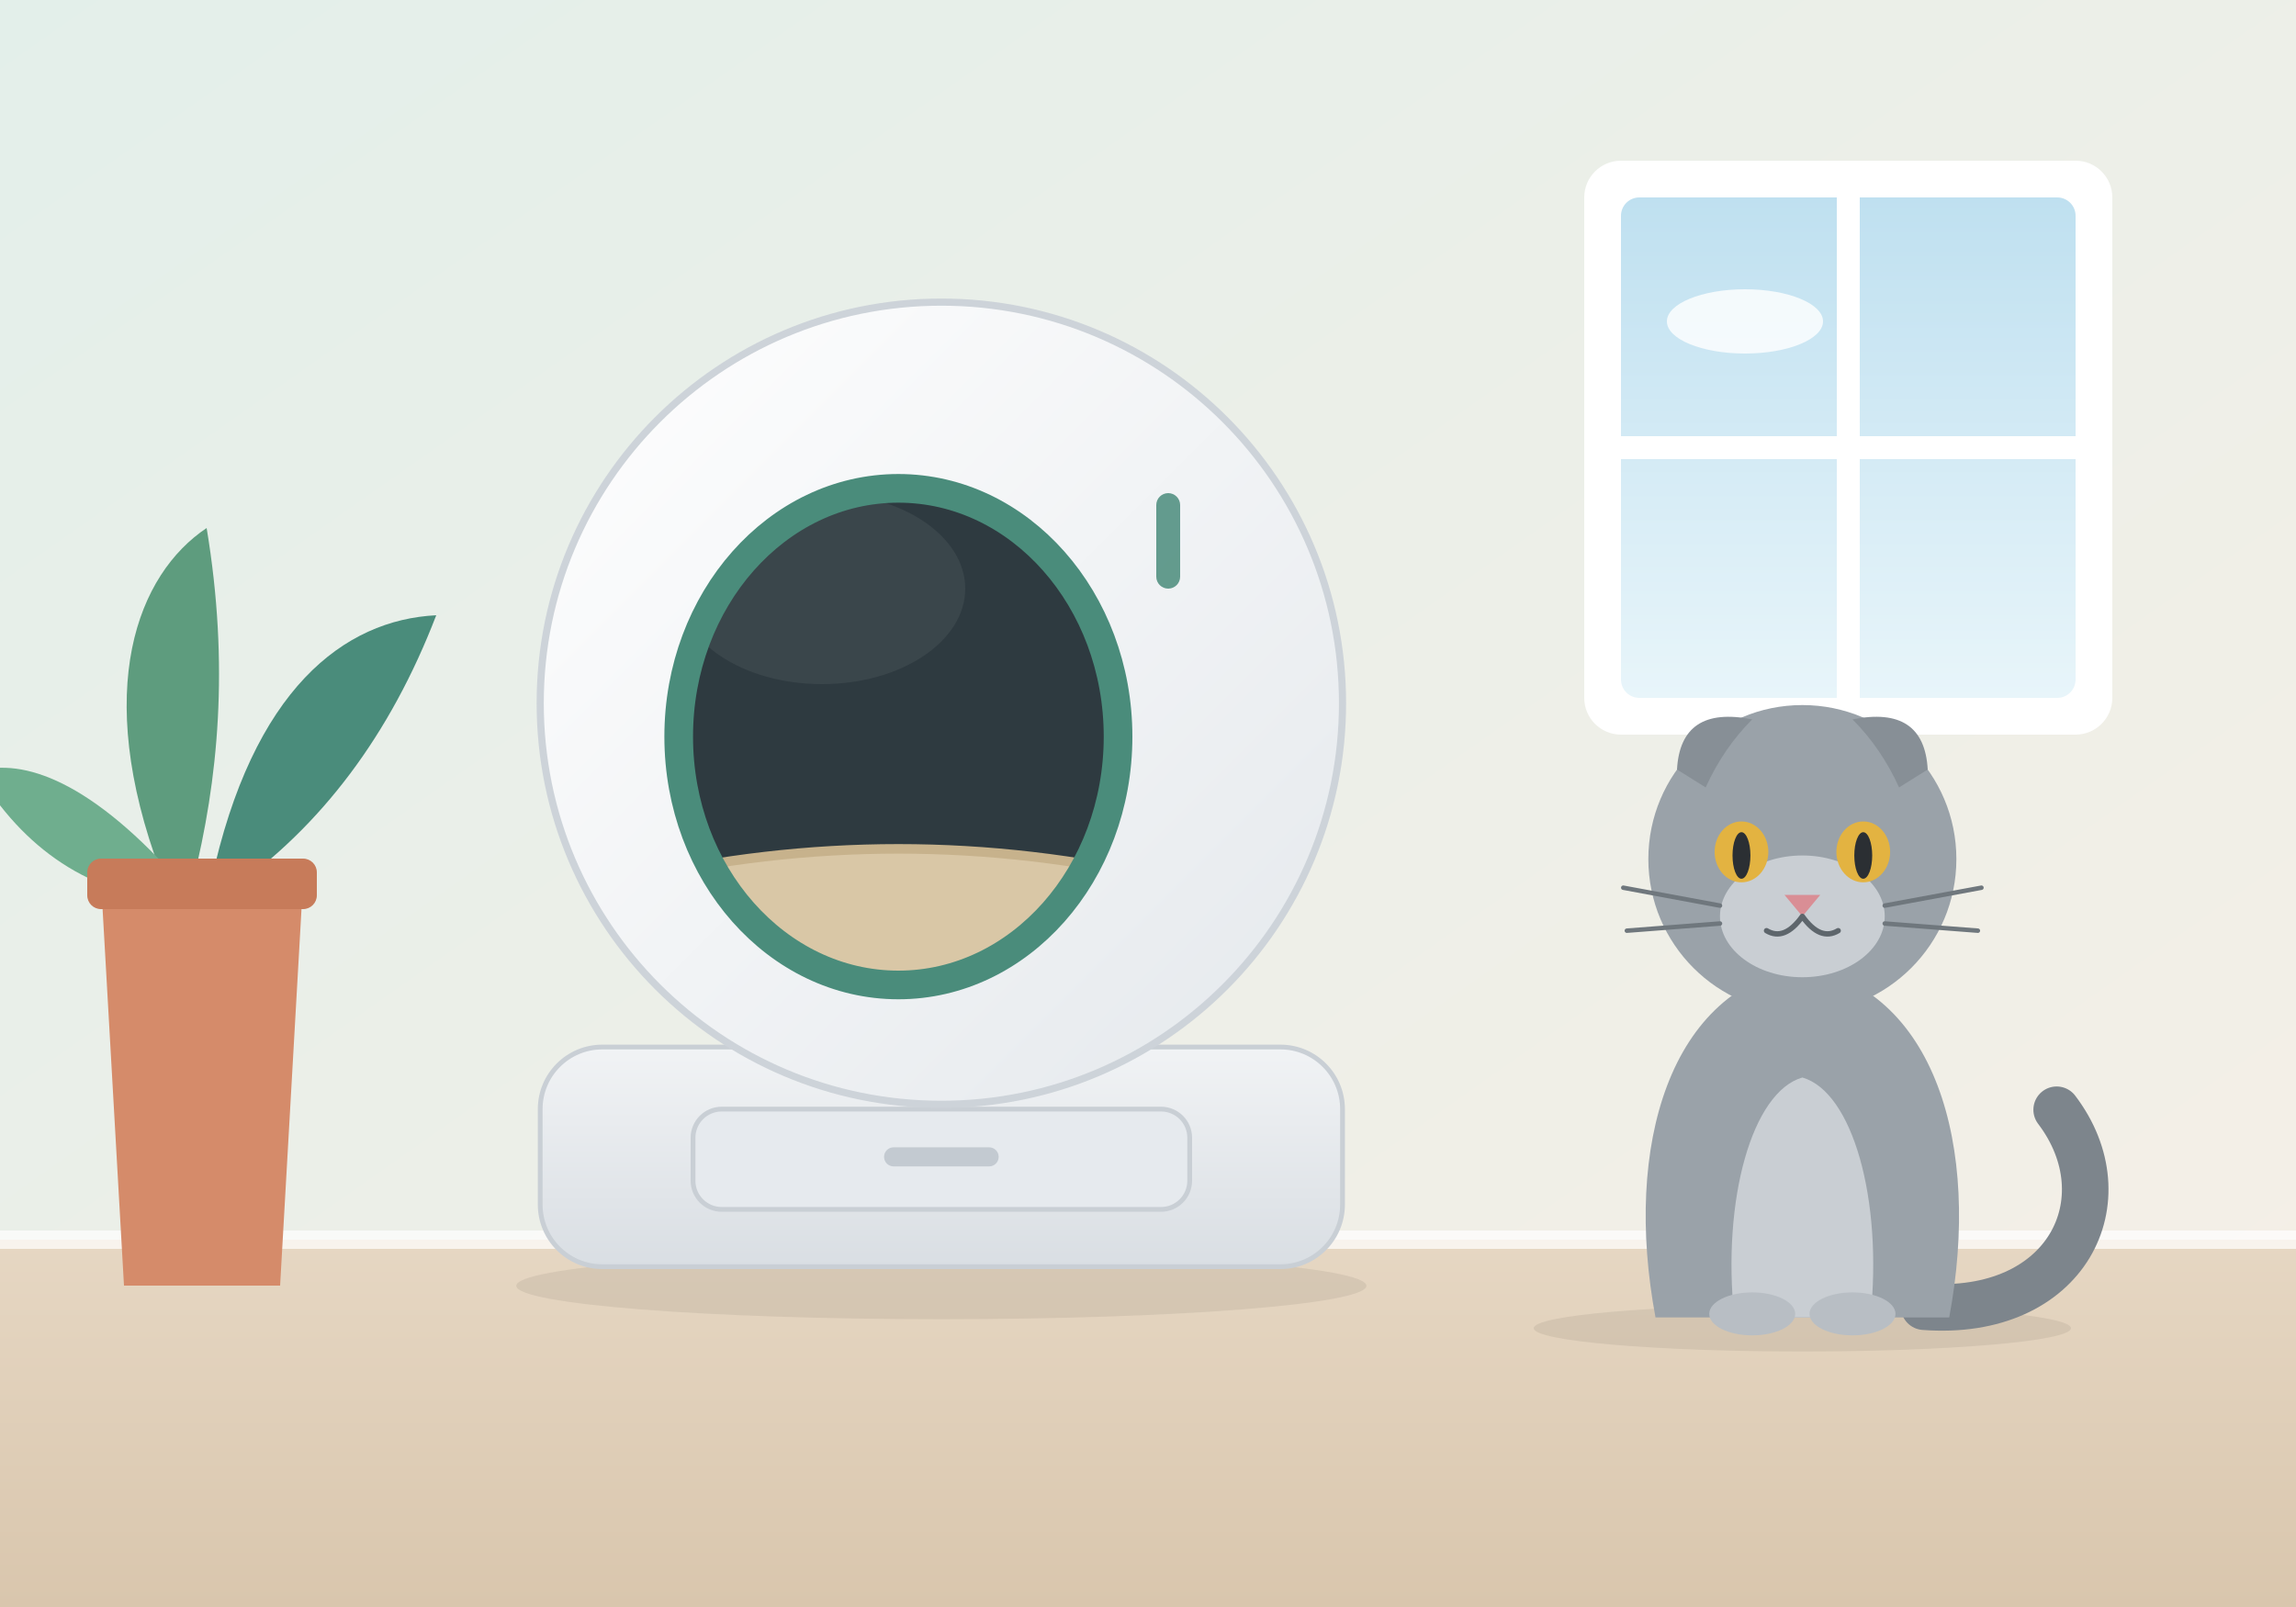
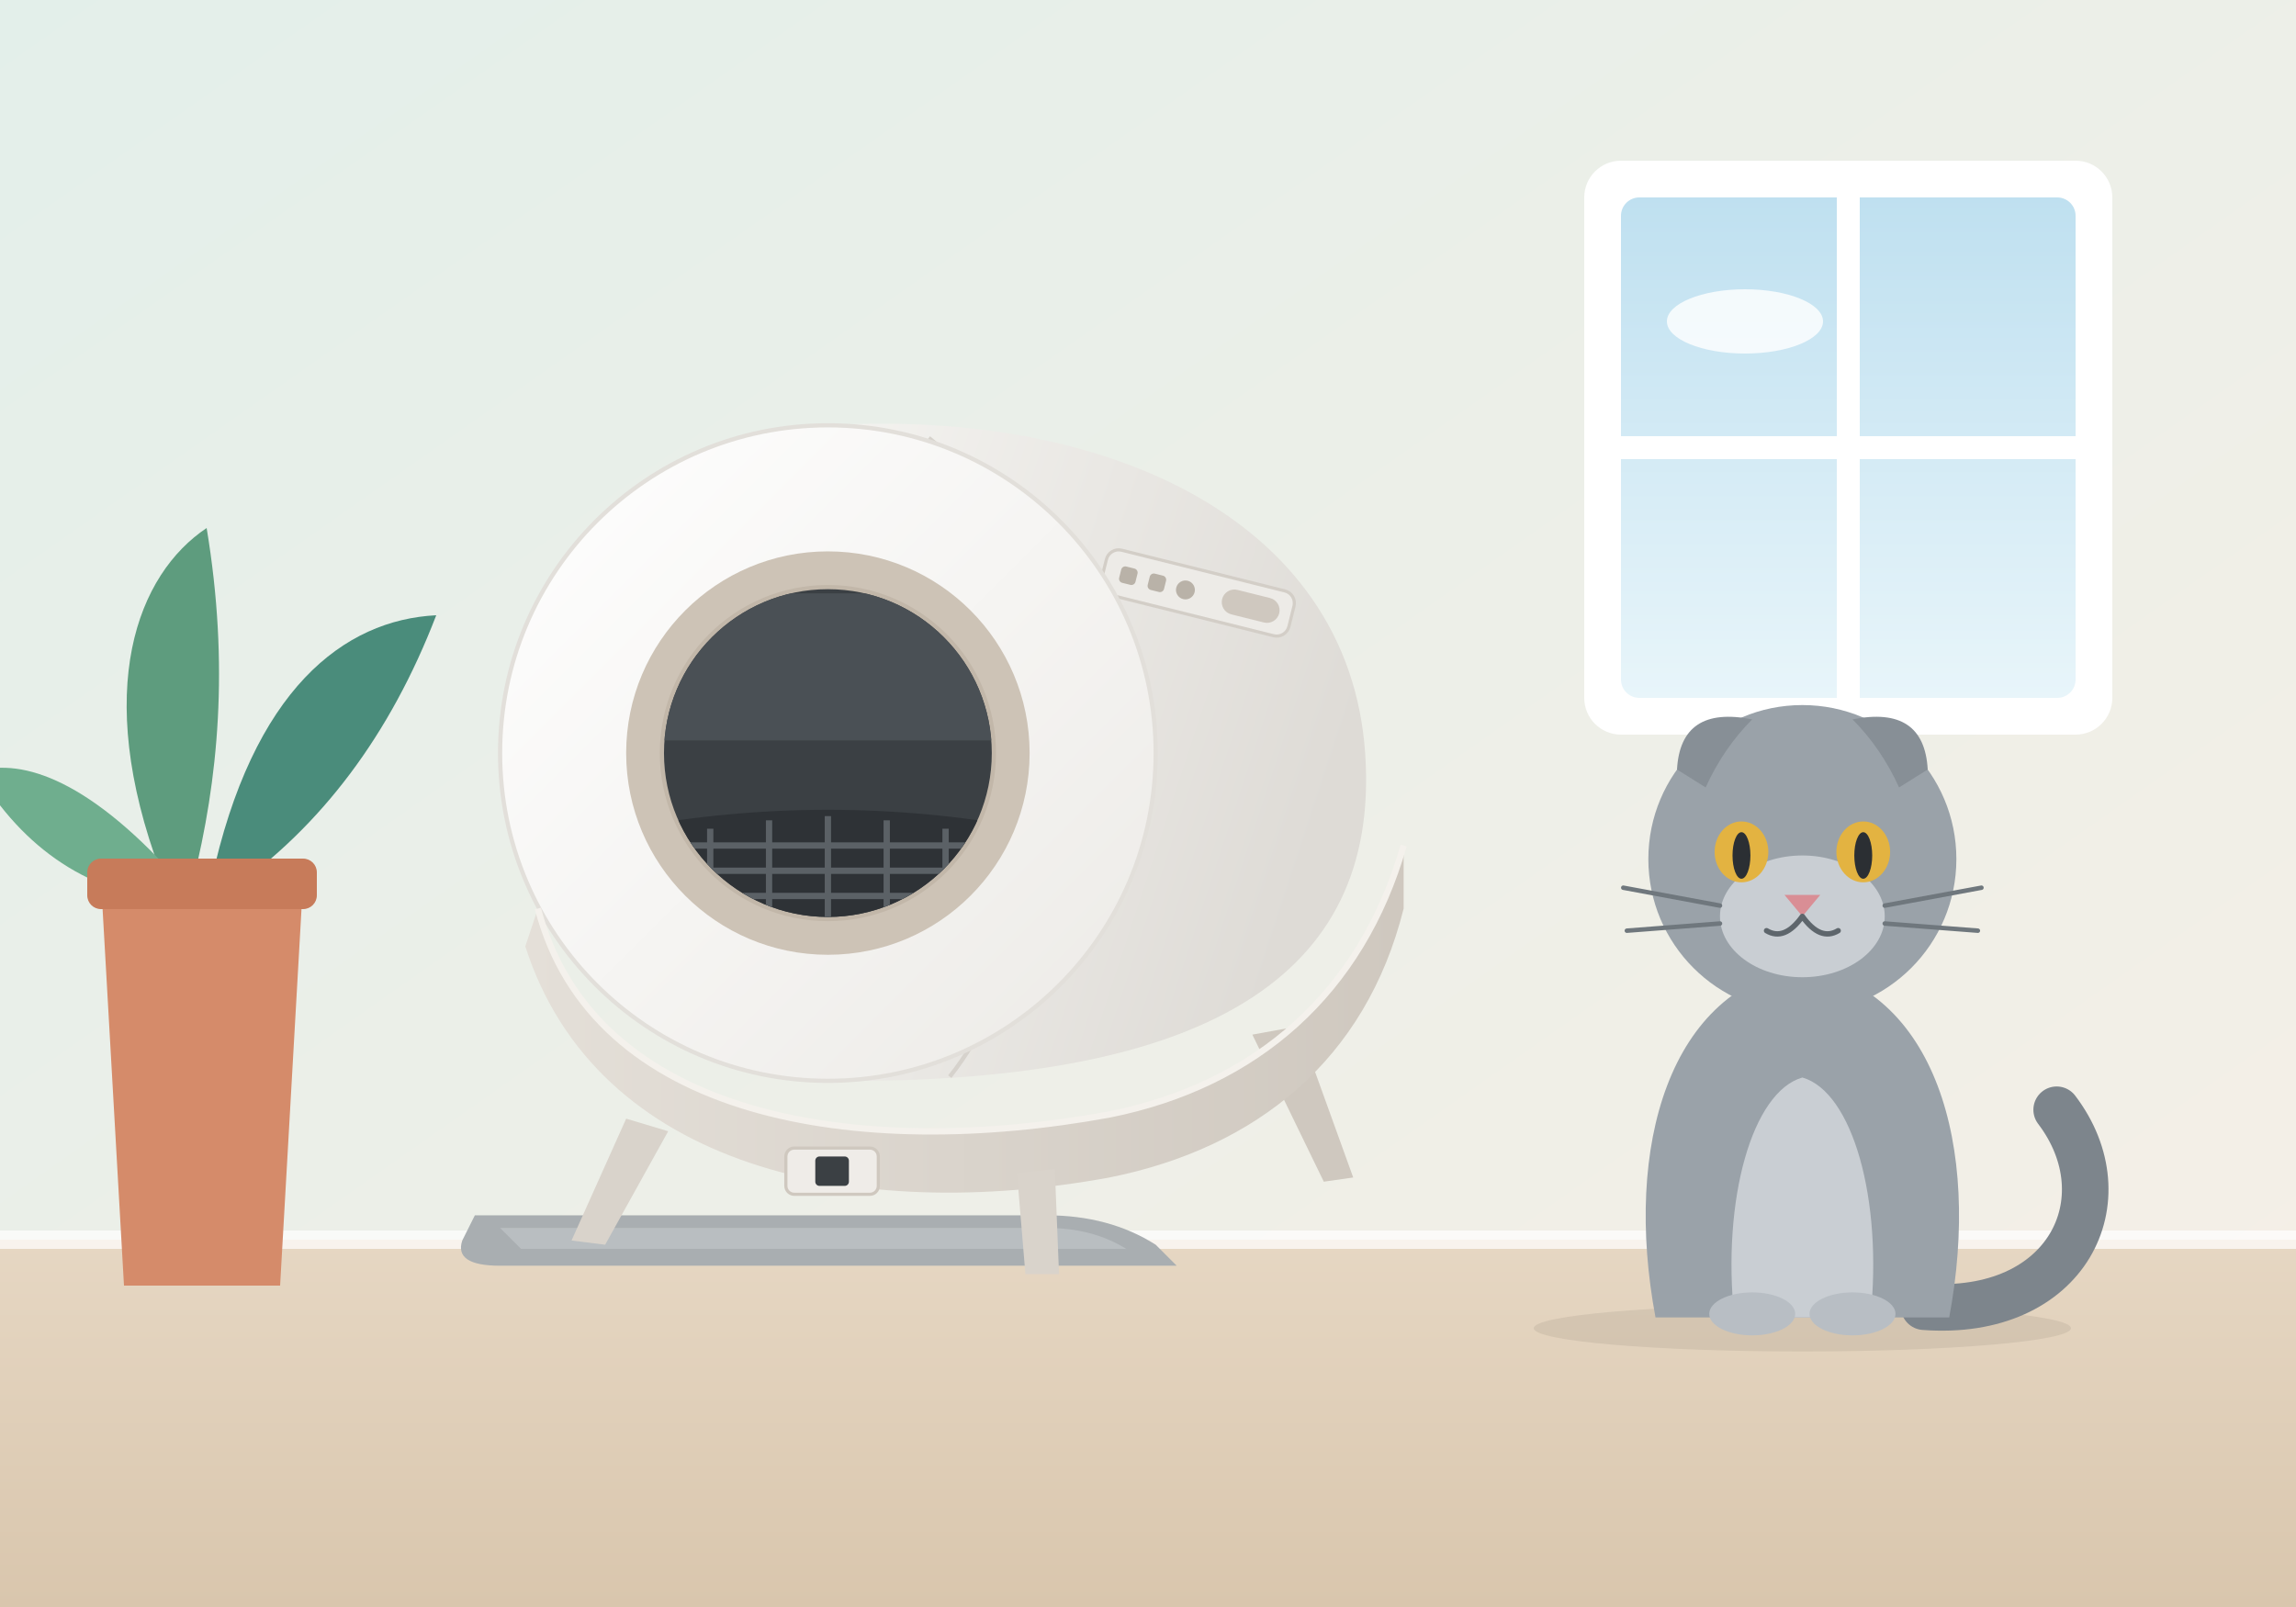
<svg xmlns="http://www.w3.org/2000/svg" viewBox="0 0 1000 700">
  <defs>
    <linearGradient id="wall" x1="0" y1="0" x2="1" y2="1">
      <stop offset="0" stop-color="#E3EFEA" />
      <stop offset="1" stop-color="#F6EFE6" />
    </linearGradient>
    <linearGradient id="floor" x1="0" y1="0" x2="0" y2="1">
      <stop offset="0" stop-color="#E6D7C3" />
      <stop offset="1" stop-color="#D9C6AD" />
    </linearGradient>
    <linearGradient id="sky" x1="0" y1="0" x2="0" y2="1">
      <stop offset="0" stop-color="#BFE0F0" />
      <stop offset="1" stop-color="#E8F5FA" />
    </linearGradient>
  </defs>
  <rect width="1000" height="700" fill="url(#wall)" />
  <rect x="690" y="70" width="230" height="250" rx="16" fill="#FFFFFF" />
  <rect x="706" y="86" width="198" height="218" rx="8" fill="url(#sky)" />
  <rect x="800" y="86" width="10" height="218" fill="#FFFFFF" />
  <rect x="706" y="190" width="198" height="10" fill="#FFFFFF" />
  <ellipse cx="760" cy="140" rx="34" ry="14" fill="#FFFFFF" opacity="0.8" />
  <rect x="0" y="540" width="1000" height="160" fill="url(#floor)" />
  <rect x="0" y="536" width="1000" height="8" fill="#FFFFFF" opacity="0.7" />
  <g>
    <path d="M70 380 C 40 300 60 250 90 230 C 100 290 95 340 84 384 Z" fill="#5E9C7E" />
    <path d="M92 384 C 110 300 150 270 190 268 C 170 320 140 360 100 388 Z" fill="#4A8C7B" />
    <path d="M80 386 C 40 340 10 330 -10 336 C 10 370 40 390 76 392 Z" fill="#6FAE8E" />
    <path d="M44 384 L132 384 L122 560 L54 560 Z" fill="#D58B6A" />
    <rect x="38" y="374" width="100" height="22" rx="6" fill="#C77B5A" />
  </g>
  <svg x="150" y="90" width="520" height="520" viewBox="0 0 500 500">
    <defs>
-       <linearGradient id="lb-drum" x1="0" y1="0" x2="1" y2="1">
+       <linearGradient id="lb-body" x1="0" y1="0" x2="1" y2="0.4">
+         <stop offset="0" stop-color="#F4F3F0" />
+         <stop offset="1" stop-color="#DEDBD6" />
+       </linearGradient>
+       <linearGradient id="lb-front" x1="0" y1="0" x2="1" y2="1">
        <stop offset="0" stop-color="#FFFFFF" />
-         <stop offset="1" stop-color="#E4E8EC" />
+         <stop offset="1" stop-color="#ECEAE6" />
      </linearGradient>
-       <linearGradient id="lb-base" x1="0" y1="0" x2="0" y2="1">
-         <stop offset="0" stop-color="#F1F3F5" />
-         <stop offset="1" stop-color="#D9DEE3" />
+       <linearGradient id="lb-cradle" x1="0" y1="0" x2="1" y2="0">
+         <stop offset="0" stop-color="#E4DFD8" />
+         <stop offset="1" stop-color="#CFC8BF" />
      </linearGradient>
      <clipPath id="lb-door">
-         <ellipse cx="232" cy="222" rx="92" ry="104" />
+         <circle cx="196" cy="226" r="78" />
      </clipPath>
    </defs>
-     <ellipse cx="250" cy="452" rx="178" ry="14" fill="#000" opacity="0.07" />
-     <rect x="82" y="352" width="336" height="92" rx="26" fill="url(#lb-base)" stroke="#C9CFD5" stroke-width="2" />
-     <rect x="146" y="378" width="208" height="42" rx="12" fill="#E6EAEE" stroke="#C9CFD5" stroke-width="2" />
-     <rect x="226" y="394" width="48" height="8" rx="4" fill="#C3CAD1" />
-     <circle cx="250" cy="208" r="168" fill="url(#lb-drum)" stroke="#CDD3D9" stroke-width="3" />
-     <ellipse cx="232" cy="222" rx="92" ry="104" fill="#2E3A40" />
-     <g clip-path="url(#lb-door)">
-       <path d="M120 282 Q232 256 344 282 L344 340 L120 340 Z" fill="#D9C7A6" />
-       <path d="M120 282 Q232 256 344 282" fill="none" stroke="#C7B28C" stroke-width="4" />
-       <ellipse cx="200" cy="160" rx="60" ry="40" fill="#FFFFFF" opacity="0.06" />
+     <g transform="translate(30 30) scale(0.88)">
+       <path d="M28 446 L300 446 Q330 446 352 460 L362 470 L40 470 Q18 470 22 458 Z" fill="#A9AEB1" />
+       <path d="M40 452 L300 452 Q322 452 338 462 L50 462 Z" fill="#B9BEC1" />
+       <path d="M398 360 L432 430 L446 428 L420 356 Z" fill="#CFC8BF" />
+       <path d="M196 70 C 330 62 448 116 452 232 C 456 336 370 384 196 382 Z" fill="url(#lb-body)" />
+       <path d="M244 76 C 300 120 318 300 254 380" fill="none" stroke="#D6D2CC" stroke-width="2" />
+       <g transform="translate(330 128) rotate(14)">
+         <rect x="0" y="0" width="92" height="22" rx="6" fill="#EDEBE7" stroke="#D3CEC7" stroke-width="1.5" />
+         <rect x="8" y="7" width="8" height="8" rx="2" fill="#B9B2A8" />
+         <rect x="22" y="7" width="8" height="8" rx="2" fill="#B9B2A8" />
+         <circle cx="40" cy="11" r="4.5" fill="#B9B2A8" />
+         <rect x="58" y="5" width="28" height="12" rx="6" fill="#CFC8BF" />
+       </g>
+       <circle cx="196" cy="226" r="156" fill="url(#lb-front)" stroke="#E2DFDA" stroke-width="2" />
+       <circle cx="196" cy="226" r="96" fill="#CDC3B6" />
+       <circle cx="196" cy="226" r="80" fill="#C2B7A9" />
+       <circle cx="196" cy="226" r="78" fill="#3B4044" />
+       <g clip-path="url(#lb-door)">
+         <rect x="110" y="150" width="172" height="70" fill="#4A5055" />
+         <path d="M100 262 Q196 244 292 262 L292 320 L100 320 Z" fill="#2E3236" />
+         <g stroke="#5B6166" stroke-width="3">
+           <path d="M110 270 L282 270" />
+           <path d="M110 282 L282 282" />
+           <path d="M110 294 L282 294" />
+           <path d="M140 262 L140 310" />
+           <path d="M168 258 L168 310" />
+           <path d="M196 256 L196 310" />
+           <path d="M224 258 L224 310" />
+           <path d="M252 262 L252 310" />
+         </g>
+       </g>
+       <path d="M58 300 C 84 400 210 420 330 398 C 400 384 450 340 470 270 L 470 300 C 452 372 400 414 330 428 C 210 450 86 424 52 318 Z" fill="url(#lb-cradle)" />
+       <path d="M58 300 C 84 400 210 420 330 398 C 400 384 450 340 470 270" fill="none" stroke="#F4F1EC" stroke-width="3" />
+       <rect x="176" y="414" width="44" height="22" rx="4" fill="#EFECE8" stroke="#CFC8BF" stroke-width="1.5" />
+       <rect x="190" y="418" width="16" height="14" rx="2" fill="#3B4044" />
+       <path d="M100 400 L74 458 L90 460 L120 406 Z" fill="#D9D3CB" />
+       <path d="M286 426 L290 474 L306 474 L304 424 Z" fill="#D9D3CB" />
    </g>
-     <ellipse cx="232" cy="222" rx="92" ry="104" fill="none" stroke="#4A8C7B" stroke-width="12" />
-     <rect x="340" y="120" width="10" height="40" rx="5" fill="#4A8C7B" opacity="0.85" />
  </svg>
  <svg x="590" y="226" width="390" height="390" viewBox="0 0 500 500">
    <ellipse cx="250" cy="452" rx="150" ry="13" fill="#000" opacity="0.07" />
    <path d="M318 440 C 398 446 430 380 392 330" fill="none" stroke="#7D858C" stroke-width="26" stroke-linecap="round" />
    <path d="M168 446 C 150 350 176 262 250 250 C 324 262 350 350 332 446 Z" fill="#9AA2A9" />
    <path d="M212 446 C 205 380 222 320 250 312 C 278 320 295 380 288 446 Z" fill="#C9CED3" />
    <ellipse cx="222" cy="444" rx="24" ry="12" fill="#B8BEC4" />
    <ellipse cx="278" cy="444" rx="24" ry="12" fill="#B8BEC4" />
    <circle cx="250" cy="190" r="86" fill="#9AA2A9" />
    <path d="M180 140 Q182 104 222 112 Q206 128 196 150 Z" fill="#878F96" />
    <path d="M320 140 Q318 104 278 112 Q294 128 304 150 Z" fill="#878F96" />
    <ellipse cx="250" cy="222" rx="46" ry="34" fill="#C9CED3" />
    <ellipse cx="216" cy="186" rx="15" ry="17" fill="#E3B341" />
    <ellipse cx="284" cy="186" rx="15" ry="17" fill="#E3B341" />
    <ellipse cx="216" cy="188" rx="5" ry="13" fill="#2B2F33" />
    <ellipse cx="284" cy="188" rx="5" ry="13" fill="#2B2F33" />
    <path d="M240 210 L260 210 L250 222 Z" fill="#D98E95" />
    <path d="M250 222 Q240 236 230 230 M250 222 Q260 236 270 230" fill="none" stroke="#5E666C" stroke-width="3" stroke-linecap="round" />
    <g stroke="#6F777D" stroke-width="2.5" stroke-linecap="round">
      <path d="M204 216 L150 206" />
      <path d="M204 226 L152 230" />
      <path d="M296 216 L350 206" />
      <path d="M296 226 L348 230" />
    </g>
  </svg>
</svg>
